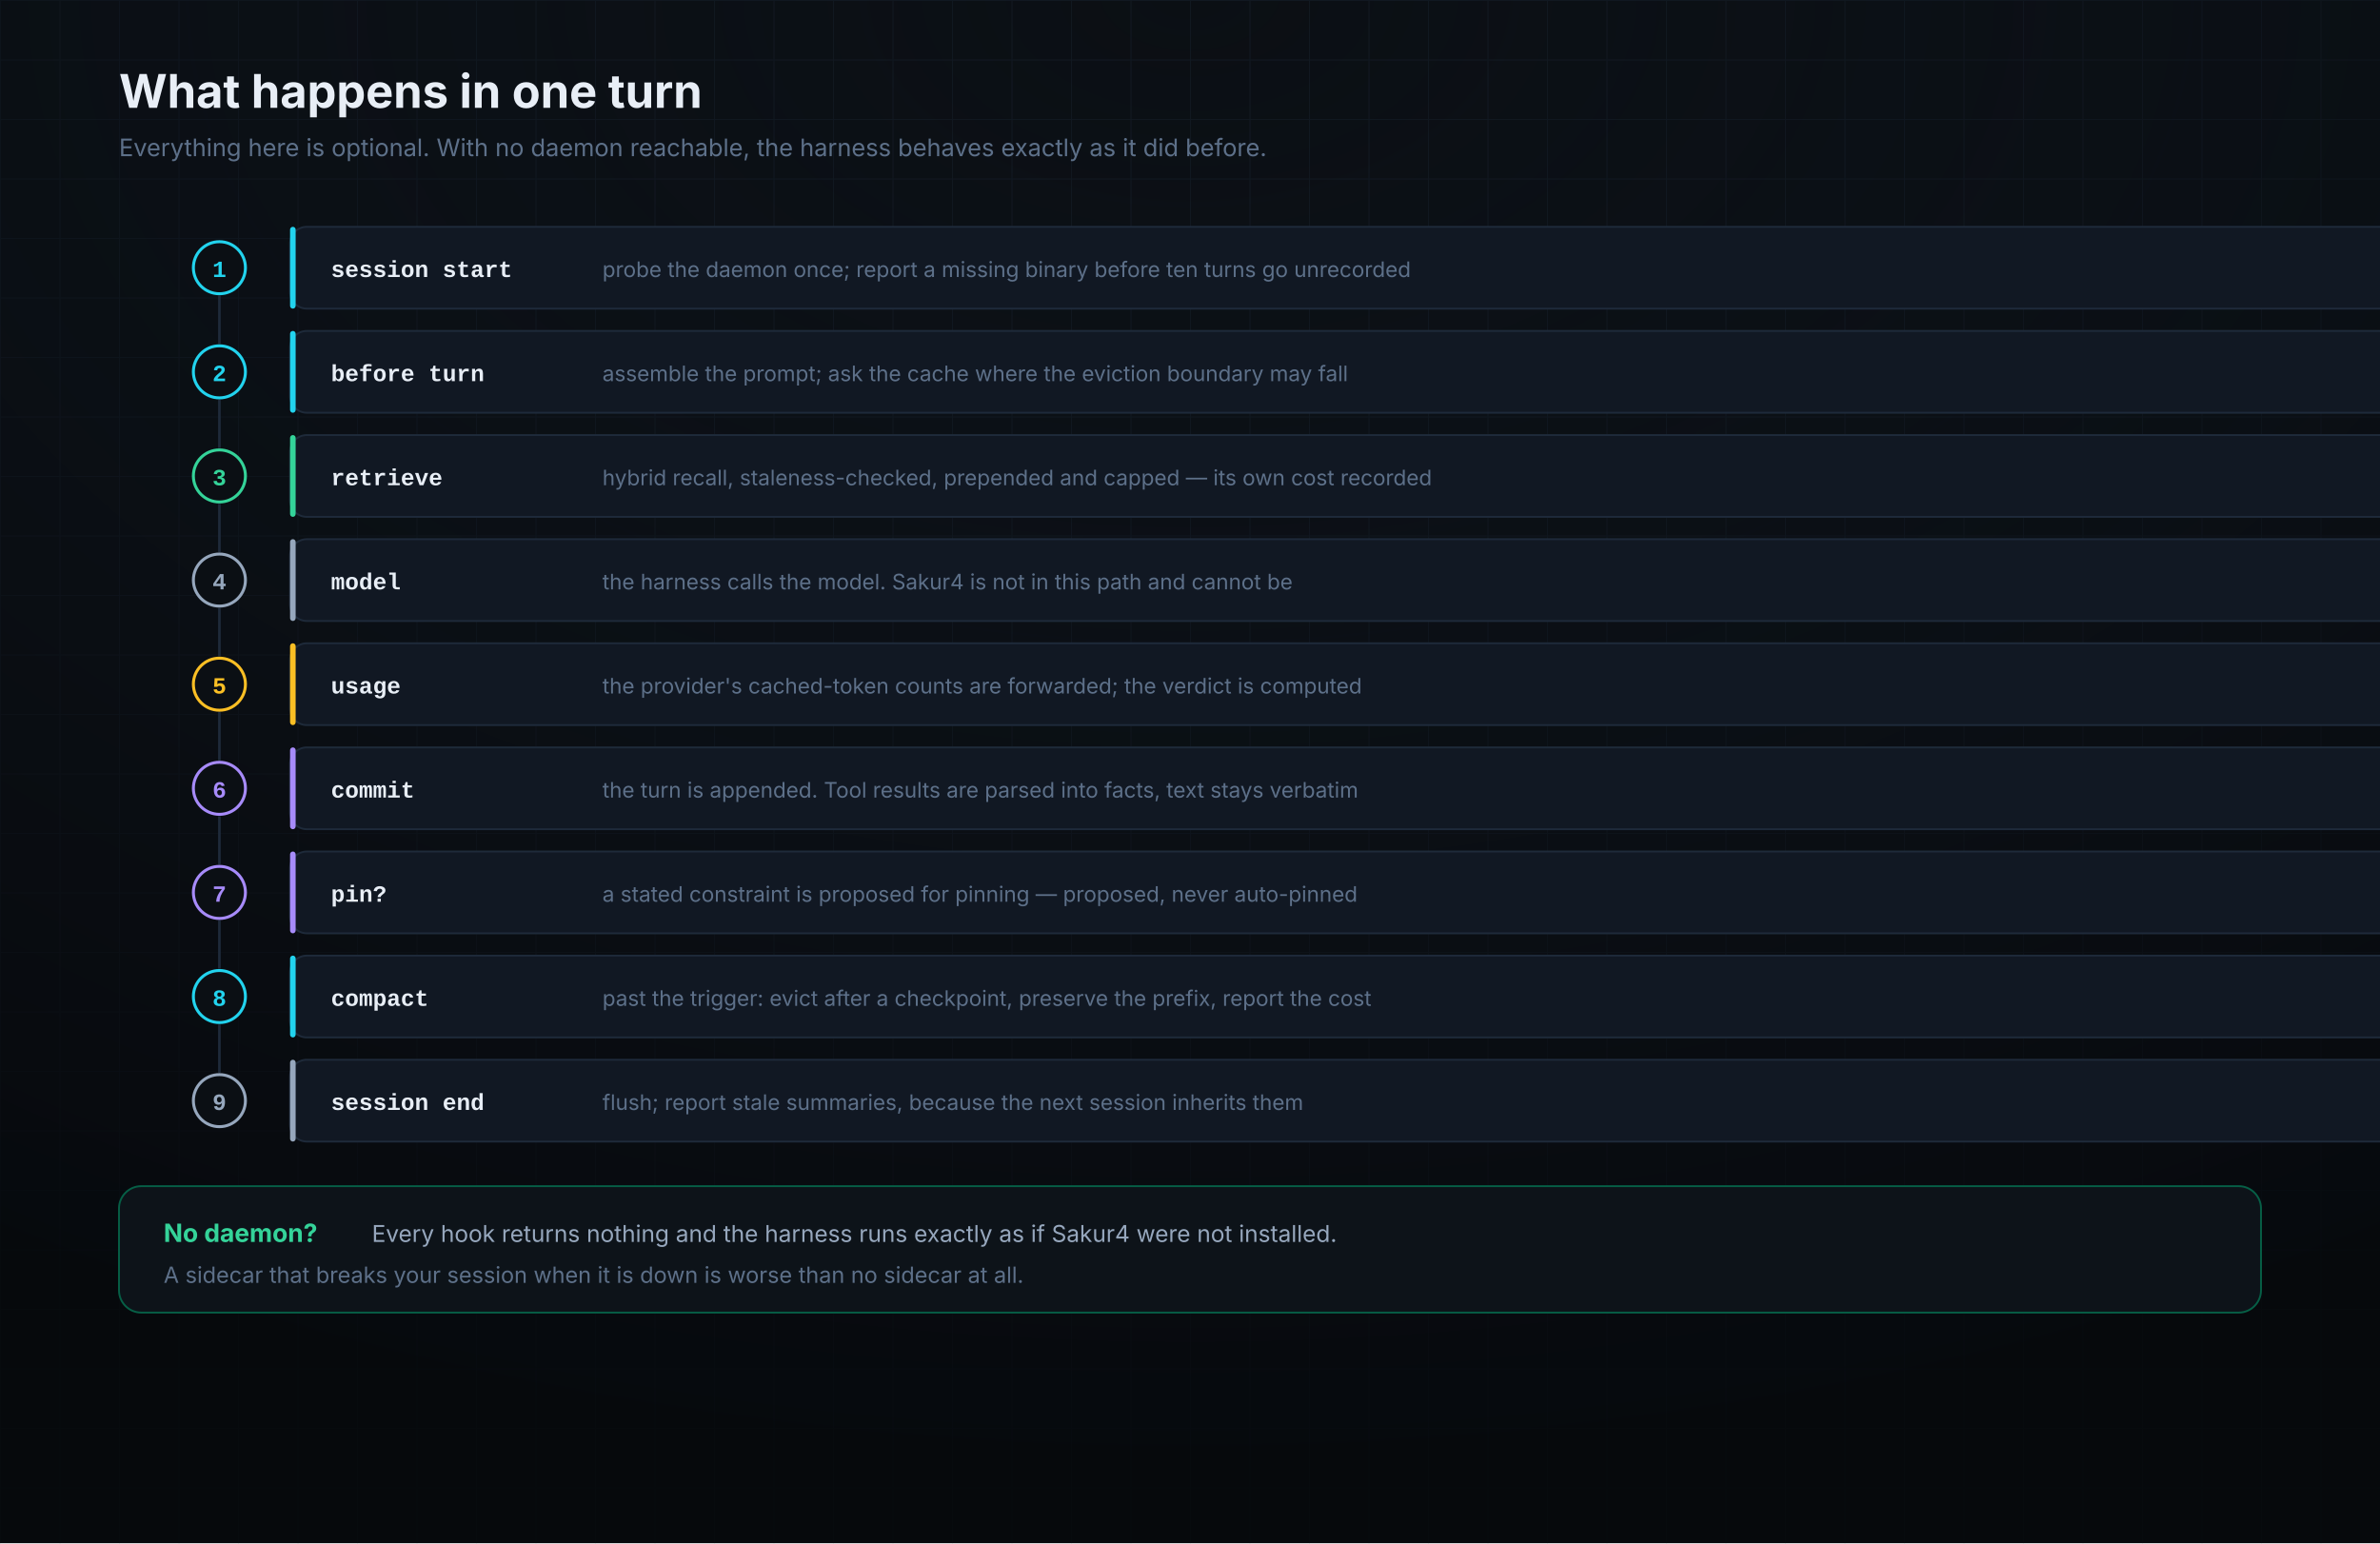
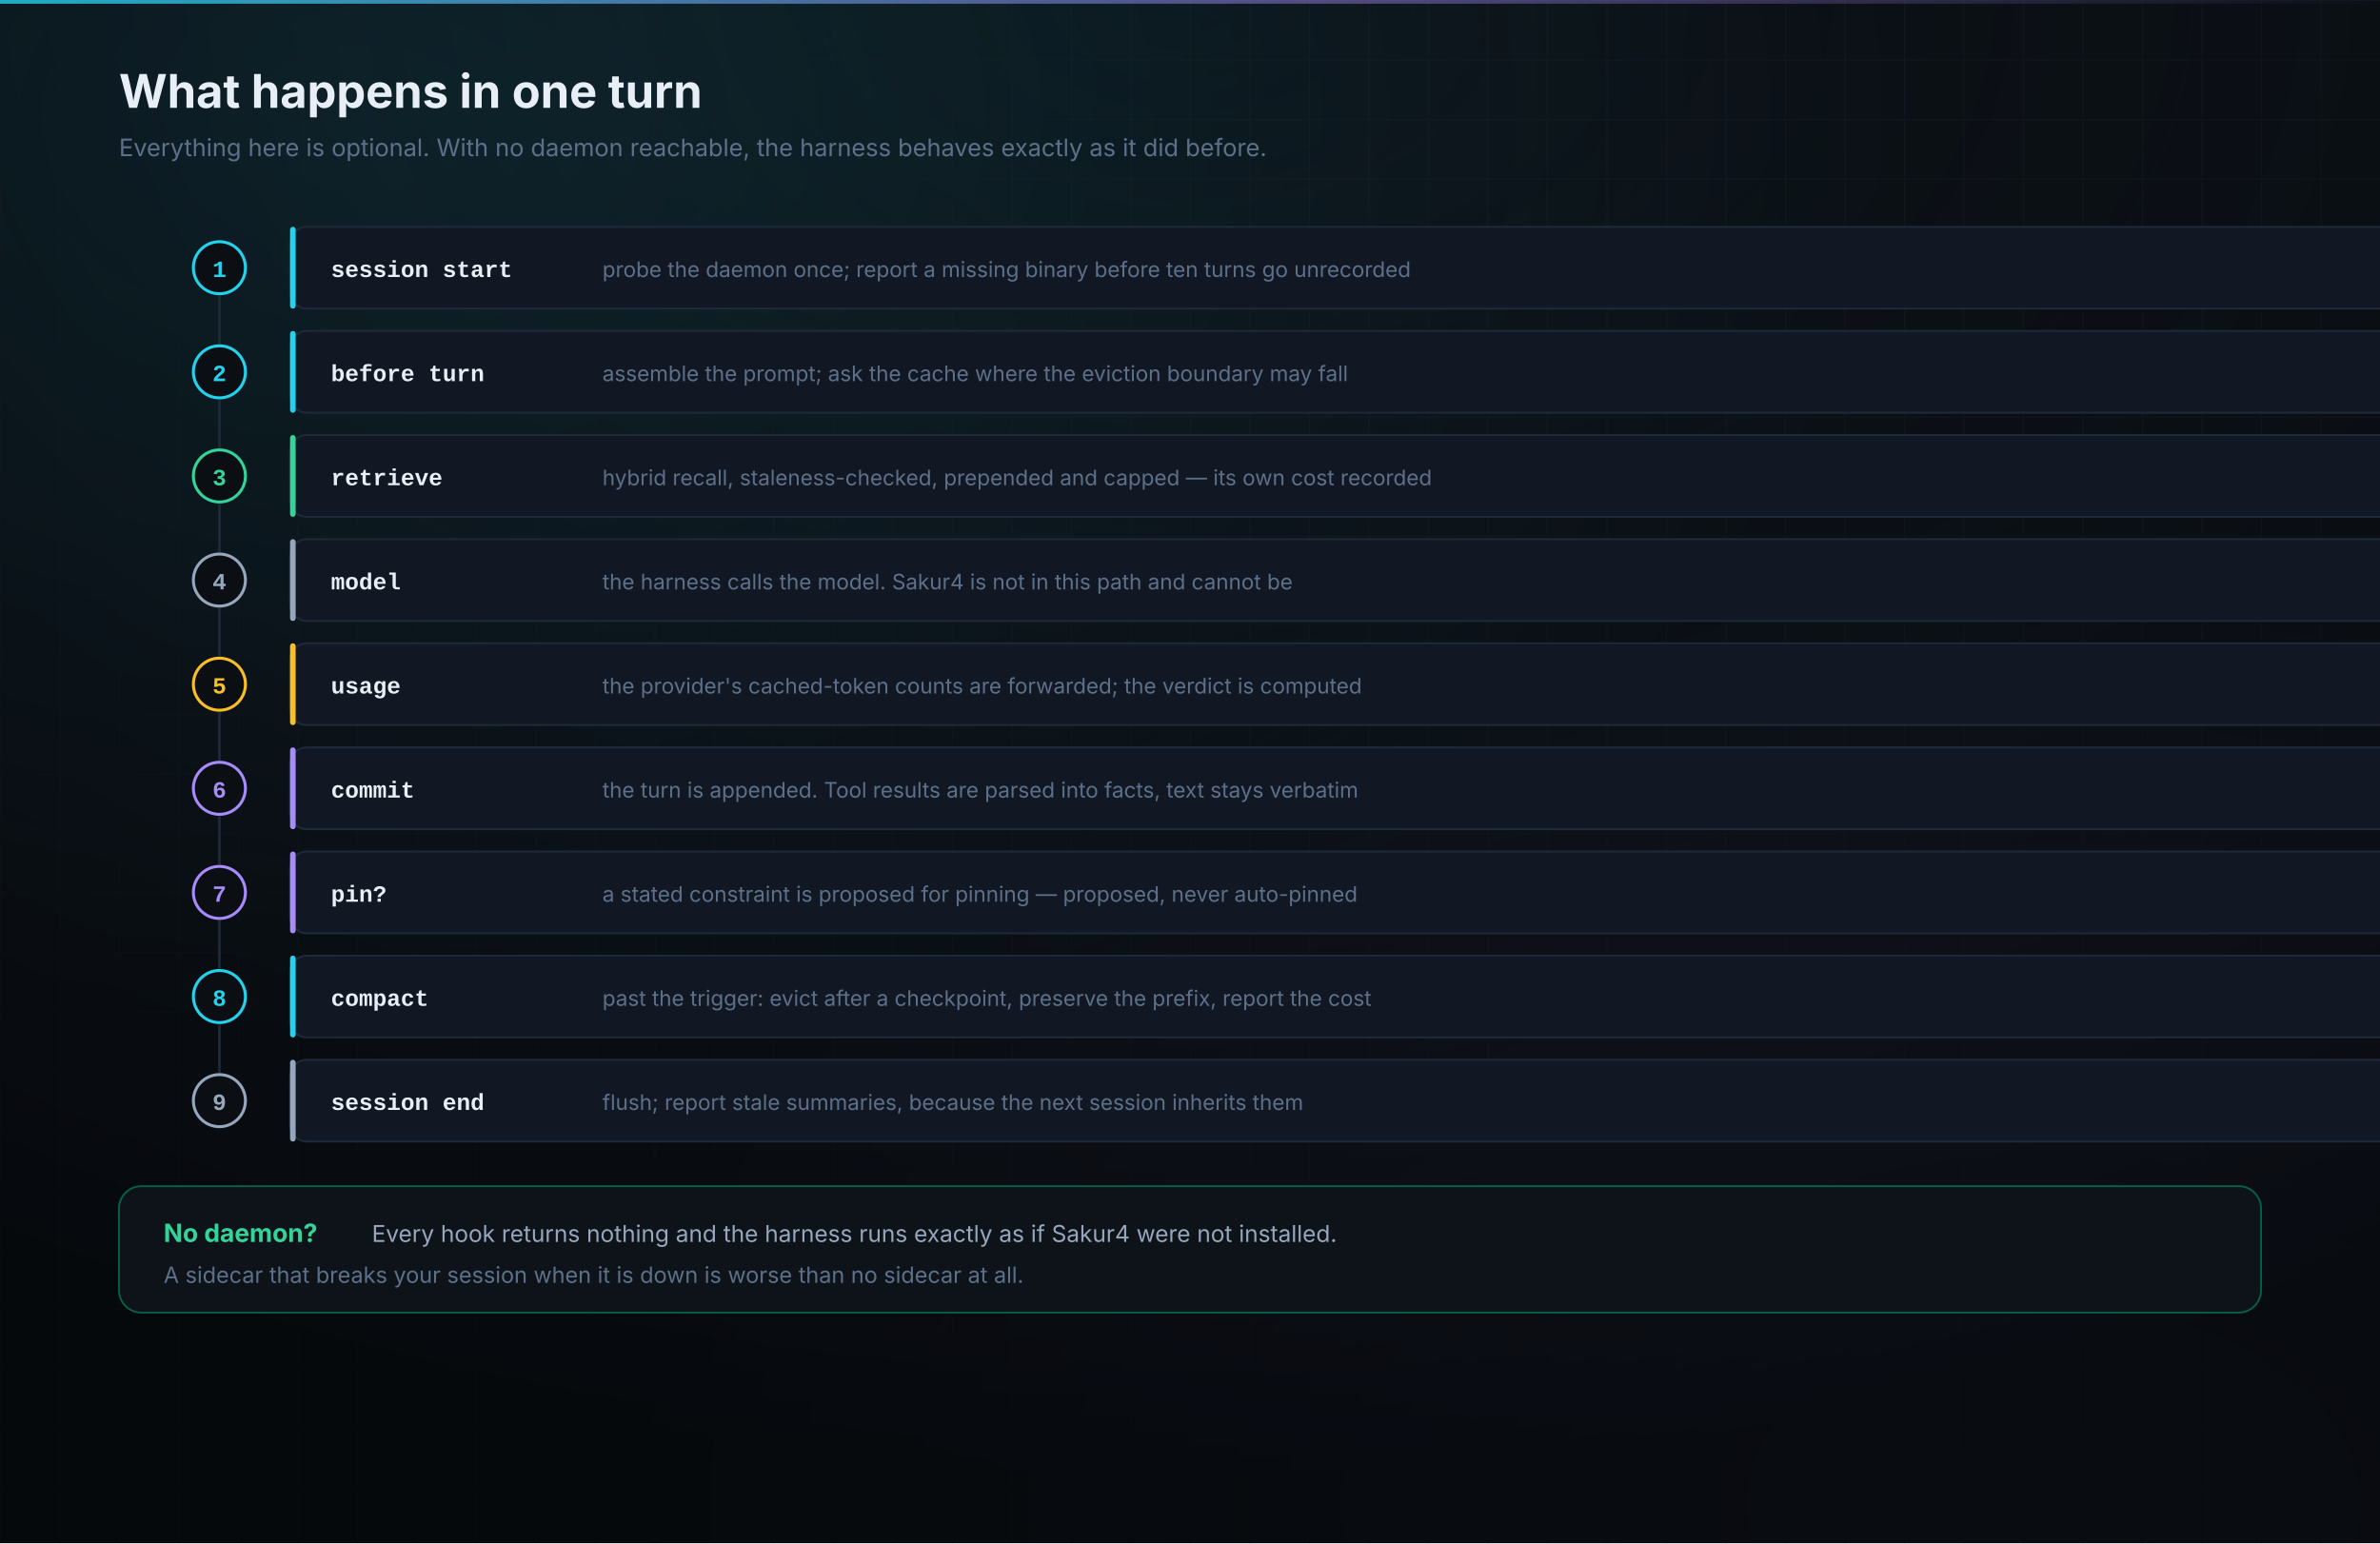
<svg xmlns="http://www.w3.org/2000/svg" viewBox="0 0 1280 830" width="1280" height="830" role="img" aria-labelledby="t d">
  <defs>
    <marker id="dim-s" markerWidth="6" markerHeight="6" refX="3" refY="3" orient="auto">
      <path d="M6 0L0 3L6 6" fill="none" stroke="#22d3ee" stroke-width="1" />
    </marker>
    <marker id="dim-e" markerWidth="6" markerHeight="6" refX="3" refY="3" orient="auto">
      <path d="M0 0L6 3L0 6" fill="none" stroke="#22d3ee" stroke-width="1" />
    </marker>
  </defs>
  <defs>
    <pattern id="life-grid" width="32" height="32" patternUnits="userSpaceOnUse">
      <path d="M32 0H0V32" fill="none" stroke="#16202c" stroke-width="1" />
    </pattern>
    <pattern id="life-dots" width="16" height="16" patternUnits="userSpaceOnUse">
      <circle cx="1" cy="1" r="1" fill="#16202c" />
    </pattern>
    <radialGradient id="life-vig" cx="50%" cy="0%" r="95%">
      <stop offset="0%" stop-color="#0f1720" stop-opacity="0" />
      <stop offset="100%" stop-color="#05080b" stop-opacity="0.85" />
    </radialGradient>
    <linearGradient id="life-sheen" x1="0" y1="0" x2="1" y2="1">
      <stop offset="0%" stop-color="#ffffff" stop-opacity="0.05" />
      <stop offset="60%" stop-color="#ffffff" stop-opacity="0" />
    </linearGradient>
+     <radialGradient id="life-washA" cx="16%" cy="8%" r="64%">
+       <stop offset="0%" stop-color="#22d3ee" stop-opacity="0.13" />
+       <stop offset="100%" stop-color="#22d3ee" stop-opacity="0" />
+     </radialGradient>
+     <radialGradient id="life-washB" cx="86%" cy="97%" r="60%">
+       <stop offset="0%" stop-color="#a78bfa" stop-opacity="0.16" />
+       <stop offset="100%" stop-color="#a78bfa" stop-opacity="0" />
+     </radialGradient>
+     <linearGradient id="life-edge" x1="0" y1="0" x2="1" y2="0">
+       <stop offset="0%" stop-color="#22d3ee" stop-opacity="0.8" />
+       <stop offset="55%" stop-color="#a78bfa" stop-opacity="0.45" />
+       <stop offset="100%" stop-color="#a78bfa" stop-opacity="0" />
+     </linearGradient>
  </defs>
  <rect width="1280" height="830" fill="#0b0f14" />
+   <rect width="1280" height="830" fill="url(#life-washA)" />
+   <rect width="1280" height="830" fill="url(#life-washB)" />
  <rect width="1280" height="830" fill="url(#life-grid)" opacity="0.55" />
  <rect width="1280" height="830" fill="url(#life-vig)" />
+   <rect x="0" y="0" width="1280" height="2" fill="url(#life-edge)" />
  <text x="64" y="58" font-family="-apple-system, BlinkMacSystemFont, 'Segoe UI', Inter, Helvetica, Arial, sans-serif" font-size="25" font-weight="700" fill="#e8eef6" text-anchor="start" opacity="1">What happens in one turn</text>
  <text x="64" y="84" font-family="-apple-system, BlinkMacSystemFont, 'Segoe UI', Inter, Helvetica, Arial, sans-serif" font-size="13" font-weight="400" fill="#5d7089" text-anchor="start" opacity="1">Everything here is optional. With no daemon reachable, the harness behaves exactly as it did before.</text>
  <line x1="118" y1="159" x2="118" y2="185" stroke="#1e2a3a" stroke-width="1.4" />
  <circle cx="118" cy="144" r="14" fill="#0b0f14" stroke="#22d3ee" stroke-width="1.6" />
  <text x="118" y="149" font-family="ui-monospace, SFMono-Regular, 'SF Mono', Menlo, Consolas, 'Liberation Mono', monospace" font-size="12.5" font-weight="700" fill="#22d3ee" text-anchor="middle" opacity="1">1</text>
  <rect x="156" y="122" width="1152" height="44" rx="9" fill="#111823" stroke="#1e2a3a" stroke-width="1" />
  <rect x="156" y="122" width="3" height="44" rx="1.5" fill="#22d3ee" />
  <text x="178" y="149" font-family="ui-monospace, SFMono-Regular, 'SF Mono', Menlo, Consolas, 'Liberation Mono', monospace" font-size="12.5" font-weight="600" fill="#e8eef6" text-anchor="start" opacity="1">session start</text>
  <text x="324" y="149" font-family="-apple-system, BlinkMacSystemFont, 'Segoe UI', Inter, Helvetica, Arial, sans-serif" font-size="11.5" font-weight="400" fill="#5d7089" text-anchor="start" opacity="1">probe the daemon once; report a missing binary before ten turns go unrecorded</text>
  <line x1="118" y1="215" x2="118" y2="241" stroke="#1e2a3a" stroke-width="1.4" />
  <circle cx="118" cy="200" r="14" fill="#0b0f14" stroke="#22d3ee" stroke-width="1.6" />
  <text x="118" y="205" font-family="ui-monospace, SFMono-Regular, 'SF Mono', Menlo, Consolas, 'Liberation Mono', monospace" font-size="12.5" font-weight="700" fill="#22d3ee" text-anchor="middle" opacity="1">2</text>
  <rect x="156" y="178" width="1152" height="44" rx="9" fill="#111823" stroke="#1e2a3a" stroke-width="1" />
  <rect x="156" y="178" width="3" height="44" rx="1.5" fill="#22d3ee" />
  <text x="178" y="205" font-family="ui-monospace, SFMono-Regular, 'SF Mono', Menlo, Consolas, 'Liberation Mono', monospace" font-size="12.5" font-weight="600" fill="#e8eef6" text-anchor="start" opacity="1">before turn</text>
  <text x="324" y="205" font-family="-apple-system, BlinkMacSystemFont, 'Segoe UI', Inter, Helvetica, Arial, sans-serif" font-size="11.5" font-weight="400" fill="#5d7089" text-anchor="start" opacity="1">assemble the prompt; ask the cache where the eviction boundary may fall</text>
  <line x1="118" y1="271" x2="118" y2="297" stroke="#1e2a3a" stroke-width="1.4" />
  <circle cx="118" cy="256" r="14" fill="#0b0f14" stroke="#34d399" stroke-width="1.6" />
  <text x="118" y="261" font-family="ui-monospace, SFMono-Regular, 'SF Mono', Menlo, Consolas, 'Liberation Mono', monospace" font-size="12.5" font-weight="700" fill="#34d399" text-anchor="middle" opacity="1">3</text>
  <rect x="156" y="234" width="1152" height="44" rx="9" fill="#111823" stroke="#1e2a3a" stroke-width="1" />
  <rect x="156" y="234" width="3" height="44" rx="1.5" fill="#34d399" />
  <text x="178" y="261" font-family="ui-monospace, SFMono-Regular, 'SF Mono', Menlo, Consolas, 'Liberation Mono', monospace" font-size="12.5" font-weight="600" fill="#e8eef6" text-anchor="start" opacity="1">retrieve</text>
  <text x="324" y="261" font-family="-apple-system, BlinkMacSystemFont, 'Segoe UI', Inter, Helvetica, Arial, sans-serif" font-size="11.5" font-weight="400" fill="#5d7089" text-anchor="start" opacity="1">hybrid recall, staleness-checked, prepended and capped — its own cost recorded</text>
  <line x1="118" y1="327" x2="118" y2="353" stroke="#1e2a3a" stroke-width="1.4" />
  <circle cx="118" cy="312" r="14" fill="#0b0f14" stroke="#96a7bd" stroke-width="1.6" />
  <text x="118" y="317" font-family="ui-monospace, SFMono-Regular, 'SF Mono', Menlo, Consolas, 'Liberation Mono', monospace" font-size="12.5" font-weight="700" fill="#96a7bd" text-anchor="middle" opacity="1">4</text>
  <rect x="156" y="290" width="1152" height="44" rx="9" fill="#111823" stroke="#1e2a3a" stroke-width="1" />
  <rect x="156" y="290" width="3" height="44" rx="1.5" fill="#96a7bd" />
  <text x="178" y="317" font-family="ui-monospace, SFMono-Regular, 'SF Mono', Menlo, Consolas, 'Liberation Mono', monospace" font-size="12.5" font-weight="600" fill="#e8eef6" text-anchor="start" opacity="1">model</text>
  <text x="324" y="317" font-family="-apple-system, BlinkMacSystemFont, 'Segoe UI', Inter, Helvetica, Arial, sans-serif" font-size="11.5" font-weight="400" fill="#5d7089" text-anchor="start" opacity="1">the harness calls the model. Sakur4 is not in this path and cannot be</text>
  <line x1="118" y1="383" x2="118" y2="409" stroke="#1e2a3a" stroke-width="1.4" />
  <circle cx="118" cy="368" r="14" fill="#0b0f14" stroke="#fbbf24" stroke-width="1.6" />
  <text x="118" y="373" font-family="ui-monospace, SFMono-Regular, 'SF Mono', Menlo, Consolas, 'Liberation Mono', monospace" font-size="12.5" font-weight="700" fill="#fbbf24" text-anchor="middle" opacity="1">5</text>
  <rect x="156" y="346" width="1152" height="44" rx="9" fill="#111823" stroke="#1e2a3a" stroke-width="1" />
  <rect x="156" y="346" width="3" height="44" rx="1.5" fill="#fbbf24" />
  <text x="178" y="373" font-family="ui-monospace, SFMono-Regular, 'SF Mono', Menlo, Consolas, 'Liberation Mono', monospace" font-size="12.5" font-weight="600" fill="#e8eef6" text-anchor="start" opacity="1">usage</text>
  <text x="324" y="373" font-family="-apple-system, BlinkMacSystemFont, 'Segoe UI', Inter, Helvetica, Arial, sans-serif" font-size="11.5" font-weight="400" fill="#5d7089" text-anchor="start" opacity="1">the provider's cached-token counts are forwarded; the verdict is computed</text>
  <line x1="118" y1="439" x2="118" y2="465" stroke="#1e2a3a" stroke-width="1.4" />
  <circle cx="118" cy="424" r="14" fill="#0b0f14" stroke="#a78bfa" stroke-width="1.6" />
  <text x="118" y="429" font-family="ui-monospace, SFMono-Regular, 'SF Mono', Menlo, Consolas, 'Liberation Mono', monospace" font-size="12.5" font-weight="700" fill="#a78bfa" text-anchor="middle" opacity="1">6</text>
  <rect x="156" y="402" width="1152" height="44" rx="9" fill="#111823" stroke="#1e2a3a" stroke-width="1" />
  <rect x="156" y="402" width="3" height="44" rx="1.5" fill="#a78bfa" />
  <text x="178" y="429" font-family="ui-monospace, SFMono-Regular, 'SF Mono', Menlo, Consolas, 'Liberation Mono', monospace" font-size="12.5" font-weight="600" fill="#e8eef6" text-anchor="start" opacity="1">commit</text>
  <text x="324" y="429" font-family="-apple-system, BlinkMacSystemFont, 'Segoe UI', Inter, Helvetica, Arial, sans-serif" font-size="11.5" font-weight="400" fill="#5d7089" text-anchor="start" opacity="1">the turn is appended. Tool results are parsed into facts, text stays verbatim</text>
  <line x1="118" y1="495" x2="118" y2="521" stroke="#1e2a3a" stroke-width="1.4" />
  <circle cx="118" cy="480" r="14" fill="#0b0f14" stroke="#a78bfa" stroke-width="1.6" />
  <text x="118" y="485" font-family="ui-monospace, SFMono-Regular, 'SF Mono', Menlo, Consolas, 'Liberation Mono', monospace" font-size="12.5" font-weight="700" fill="#a78bfa" text-anchor="middle" opacity="1">7</text>
  <rect x="156" y="458" width="1152" height="44" rx="9" fill="#111823" stroke="#1e2a3a" stroke-width="1" />
  <rect x="156" y="458" width="3" height="44" rx="1.5" fill="#a78bfa" />
  <text x="178" y="485" font-family="ui-monospace, SFMono-Regular, 'SF Mono', Menlo, Consolas, 'Liberation Mono', monospace" font-size="12.5" font-weight="600" fill="#e8eef6" text-anchor="start" opacity="1">pin?</text>
  <text x="324" y="485" font-family="-apple-system, BlinkMacSystemFont, 'Segoe UI', Inter, Helvetica, Arial, sans-serif" font-size="11.5" font-weight="400" fill="#5d7089" text-anchor="start" opacity="1">a stated constraint is proposed for pinning — proposed, never auto-pinned</text>
  <line x1="118" y1="551" x2="118" y2="577" stroke="#1e2a3a" stroke-width="1.4" />
  <circle cx="118" cy="536" r="14" fill="#0b0f14" stroke="#22d3ee" stroke-width="1.6" />
  <text x="118" y="541" font-family="ui-monospace, SFMono-Regular, 'SF Mono', Menlo, Consolas, 'Liberation Mono', monospace" font-size="12.5" font-weight="700" fill="#22d3ee" text-anchor="middle" opacity="1">8</text>
  <rect x="156" y="514" width="1152" height="44" rx="9" fill="#111823" stroke="#1e2a3a" stroke-width="1" />
  <rect x="156" y="514" width="3" height="44" rx="1.5" fill="#22d3ee" />
  <text x="178" y="541" font-family="ui-monospace, SFMono-Regular, 'SF Mono', Menlo, Consolas, 'Liberation Mono', monospace" font-size="12.5" font-weight="600" fill="#e8eef6" text-anchor="start" opacity="1">compact</text>
  <text x="324" y="541" font-family="-apple-system, BlinkMacSystemFont, 'Segoe UI', Inter, Helvetica, Arial, sans-serif" font-size="11.5" font-weight="400" fill="#5d7089" text-anchor="start" opacity="1">past the trigger: evict after a checkpoint, preserve the prefix, report the cost</text>
  <circle cx="118" cy="592" r="14" fill="#0b0f14" stroke="#96a7bd" stroke-width="1.6" />
  <text x="118" y="597" font-family="ui-monospace, SFMono-Regular, 'SF Mono', Menlo, Consolas, 'Liberation Mono', monospace" font-size="12.5" font-weight="700" fill="#96a7bd" text-anchor="middle" opacity="1">9</text>
  <rect x="156" y="570" width="1152" height="44" rx="9" fill="#111823" stroke="#1e2a3a" stroke-width="1" />
  <rect x="156" y="570" width="3" height="44" rx="1.5" fill="#96a7bd" />
  <text x="178" y="597" font-family="ui-monospace, SFMono-Regular, 'SF Mono', Menlo, Consolas, 'Liberation Mono', monospace" font-size="12.5" font-weight="600" fill="#e8eef6" text-anchor="start" opacity="1">session end</text>
  <text x="324" y="597" font-family="-apple-system, BlinkMacSystemFont, 'Segoe UI', Inter, Helvetica, Arial, sans-serif" font-size="11.5" font-weight="400" fill="#5d7089" text-anchor="start" opacity="1">flush; report stale summaries, because the next session inherits them</text>
  <rect x="64" y="638" width="1152" height="68" rx="12" fill="#0d1319" stroke="#065f46" stroke-width="1" />
  <text x="88" y="668" font-family="-apple-system, BlinkMacSystemFont, 'Segoe UI', Inter, Helvetica, Arial, sans-serif" font-size="13.5" font-weight="700" fill="#34d399" text-anchor="start" opacity="1">No daemon?</text>
  <text x="200" y="668" font-family="-apple-system, BlinkMacSystemFont, 'Segoe UI', Inter, Helvetica, Arial, sans-serif" font-size="12.5" font-weight="400" fill="#96a7bd" text-anchor="start" opacity="1">Every hook returns nothing and the harness runs exactly as if Sakur4 were not installed.</text>
  <text x="88" y="690" font-family="-apple-system, BlinkMacSystemFont, 'Segoe UI', Inter, Helvetica, Arial, sans-serif" font-size="12" font-weight="400" fill="#5d7089" text-anchor="start" opacity="1">A sidecar that breaks your session when it is down is worse than no sidecar at all.</text>
</svg>
